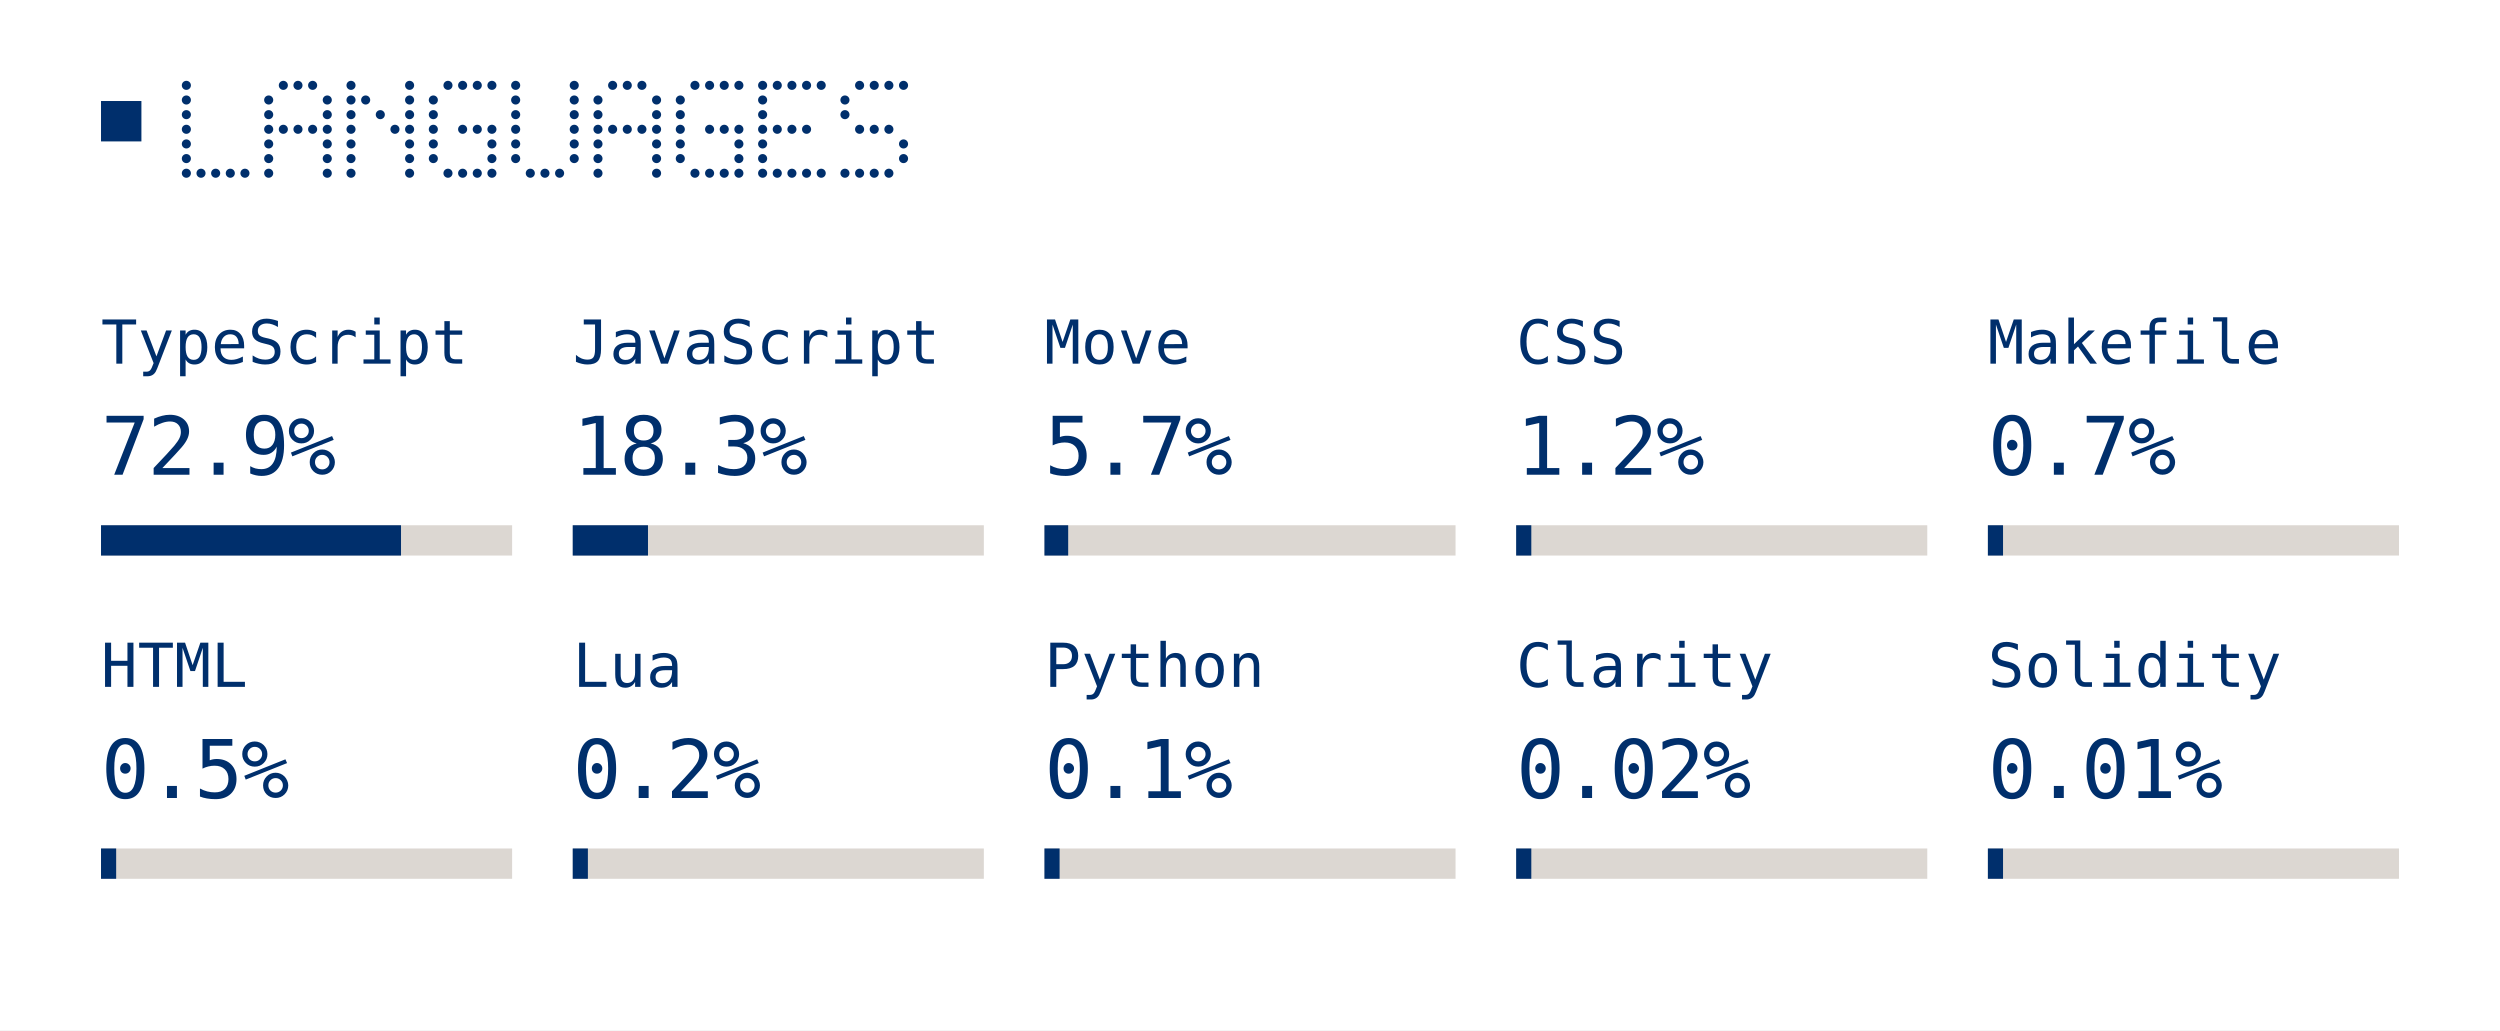
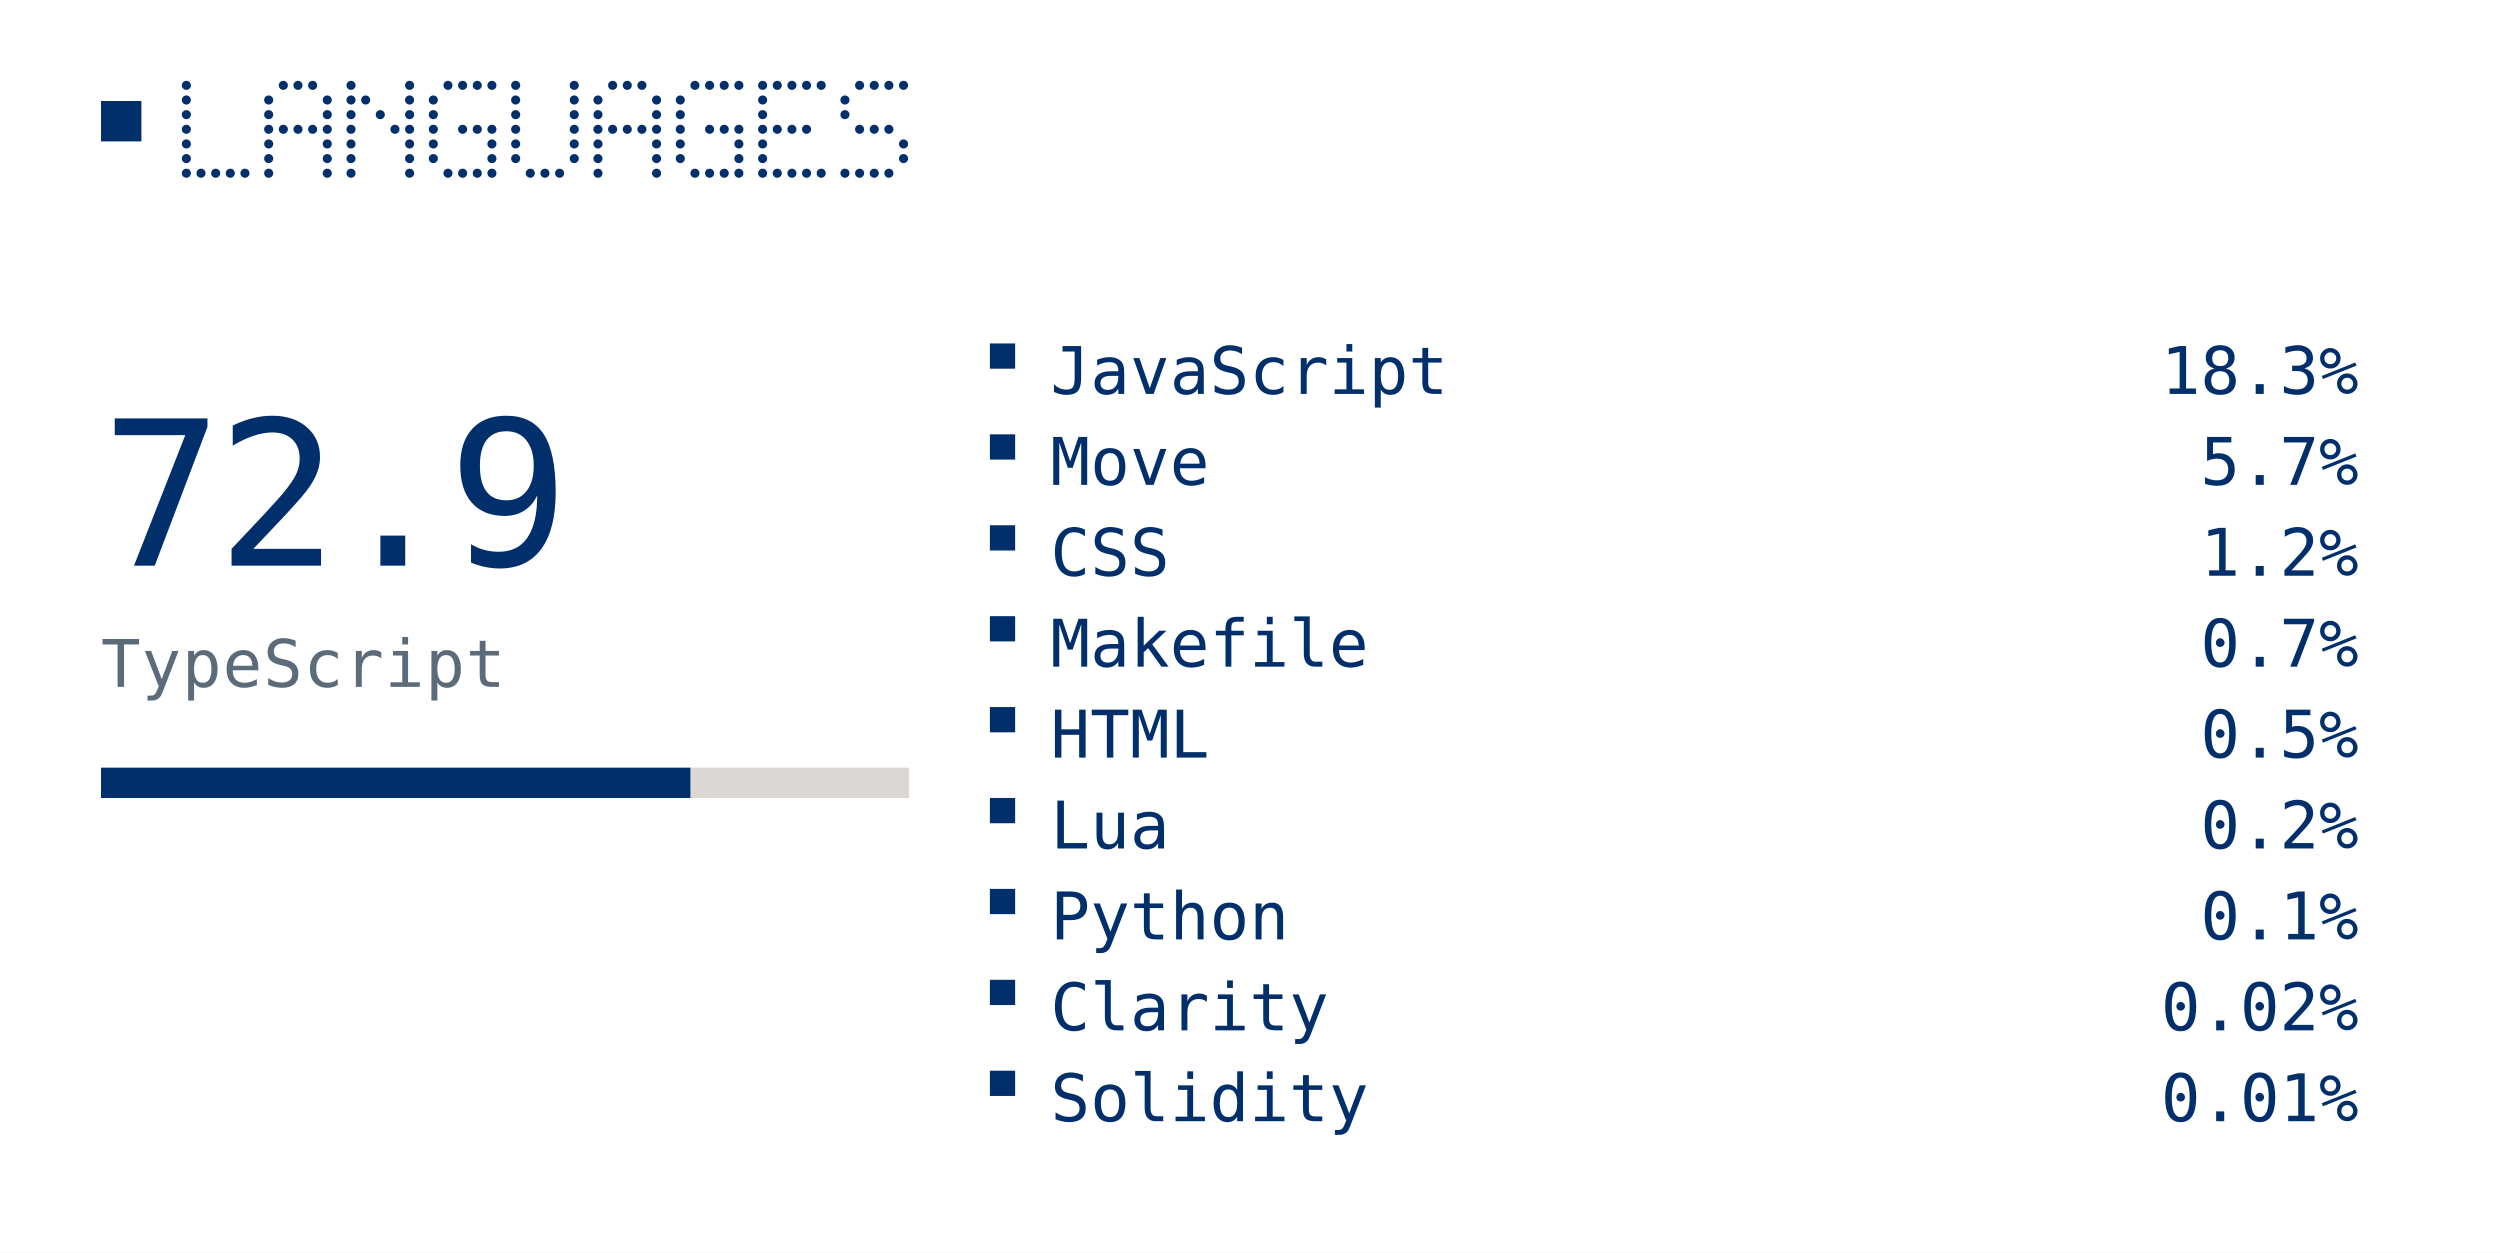
- <svg xmlns="http://www.w3.org/2000/svg" width="495" height="204" viewBox="0 0 495 204" role="img">
-   <rect width="495" height="204" fill="#FFFFFF" />
+ <svg xmlns="http://www.w3.org/2000/svg" width="495" height="248" viewBox="0 0 495 248" role="img">
+   <rect width="495" height="248" fill="#FFFFFF" />
  <rect x="20" y="20" width="8" height="8" fill="#002F6C" />
  <circle cx="36.9" cy="16.9" r="0.90" fill="#002F6C" />
  <circle cx="36.9" cy="19.8" r="0.90" fill="#002F6C" />
  <circle cx="36.9" cy="22.7" r="0.90" fill="#002F6C" />
  <circle cx="36.9" cy="25.6" r="0.90" fill="#002F6C" />
  <circle cx="36.9" cy="28.5" r="0.90" fill="#002F6C" />
  <circle cx="36.9" cy="31.4" r="0.90" fill="#002F6C" />
  <circle cx="36.9" cy="34.3" r="0.90" fill="#002F6C" />
  <circle cx="39.8" cy="34.3" r="0.90" fill="#002F6C" />
  <circle cx="42.7" cy="34.3" r="0.90" fill="#002F6C" />
  <circle cx="45.6" cy="34.3" r="0.90" fill="#002F6C" />
  <circle cx="48.5" cy="34.3" r="0.90" fill="#002F6C" />
  <circle cx="56.1" cy="16.9" r="0.90" fill="#002F6C" />
  <circle cx="59.0" cy="16.9" r="0.90" fill="#002F6C" />
  <circle cx="61.9" cy="16.9" r="0.90" fill="#002F6C" />
  <circle cx="53.2" cy="19.8" r="0.90" fill="#002F6C" />
  <circle cx="64.8" cy="19.8" r="0.90" fill="#002F6C" />
  <circle cx="53.2" cy="22.7" r="0.90" fill="#002F6C" />
  <circle cx="64.8" cy="22.7" r="0.90" fill="#002F6C" />
  <circle cx="53.2" cy="25.6" r="0.90" fill="#002F6C" />
  <circle cx="56.1" cy="25.6" r="0.90" fill="#002F6C" />
  <circle cx="59.0" cy="25.6" r="0.90" fill="#002F6C" />
  <circle cx="61.9" cy="25.6" r="0.90" fill="#002F6C" />
  <circle cx="64.8" cy="25.6" r="0.90" fill="#002F6C" />
  <circle cx="53.2" cy="28.5" r="0.90" fill="#002F6C" />
  <circle cx="64.8" cy="28.5" r="0.90" fill="#002F6C" />
  <circle cx="53.2" cy="31.4" r="0.90" fill="#002F6C" />
  <circle cx="64.8" cy="31.4" r="0.90" fill="#002F6C" />
  <circle cx="53.2" cy="34.3" r="0.90" fill="#002F6C" />
  <circle cx="64.8" cy="34.3" r="0.90" fill="#002F6C" />
  <circle cx="69.5" cy="16.9" r="0.90" fill="#002F6C" />
  <circle cx="81.1" cy="16.9" r="0.90" fill="#002F6C" />
  <circle cx="69.5" cy="19.8" r="0.90" fill="#002F6C" />
  <circle cx="72.4" cy="19.8" r="0.90" fill="#002F6C" />
  <circle cx="81.1" cy="19.8" r="0.90" fill="#002F6C" />
  <circle cx="69.5" cy="22.7" r="0.90" fill="#002F6C" />
  <circle cx="75.3" cy="22.7" r="0.90" fill="#002F6C" />
  <circle cx="81.1" cy="22.7" r="0.90" fill="#002F6C" />
  <circle cx="69.5" cy="25.6" r="0.90" fill="#002F6C" />
  <circle cx="78.2" cy="25.6" r="0.90" fill="#002F6C" />
  <circle cx="81.1" cy="25.6" r="0.90" fill="#002F6C" />
  <circle cx="69.5" cy="28.5" r="0.90" fill="#002F6C" />
  <circle cx="81.1" cy="28.5" r="0.90" fill="#002F6C" />
  <circle cx="69.5" cy="31.4" r="0.90" fill="#002F6C" />
  <circle cx="81.1" cy="31.4" r="0.90" fill="#002F6C" />
  <circle cx="69.5" cy="34.3" r="0.90" fill="#002F6C" />
  <circle cx="81.1" cy="34.3" r="0.90" fill="#002F6C" />
  <circle cx="88.7" cy="16.9" r="0.90" fill="#002F6C" />
  <circle cx="91.6" cy="16.9" r="0.90" fill="#002F6C" />
  <circle cx="94.5" cy="16.9" r="0.90" fill="#002F6C" />
  <circle cx="97.4" cy="16.9" r="0.90" fill="#002F6C" />
  <circle cx="85.8" cy="19.8" r="0.90" fill="#002F6C" />
  <circle cx="85.8" cy="22.7" r="0.90" fill="#002F6C" />
  <circle cx="85.8" cy="25.6" r="0.90" fill="#002F6C" />
  <circle cx="91.6" cy="25.6" r="0.90" fill="#002F6C" />
  <circle cx="94.5" cy="25.6" r="0.90" fill="#002F6C" />
  <circle cx="97.4" cy="25.6" r="0.90" fill="#002F6C" />
  <circle cx="85.8" cy="28.5" r="0.90" fill="#002F6C" />
  <circle cx="97.4" cy="28.5" r="0.90" fill="#002F6C" />
  <circle cx="85.8" cy="31.4" r="0.90" fill="#002F6C" />
  <circle cx="97.4" cy="31.4" r="0.90" fill="#002F6C" />
  <circle cx="88.7" cy="34.3" r="0.90" fill="#002F6C" />
  <circle cx="91.6" cy="34.3" r="0.90" fill="#002F6C" />
  <circle cx="94.5" cy="34.3" r="0.90" fill="#002F6C" />
  <circle cx="97.4" cy="34.3" r="0.90" fill="#002F6C" />
  <circle cx="102.1" cy="16.9" r="0.90" fill="#002F6C" />
  <circle cx="113.7" cy="16.9" r="0.90" fill="#002F6C" />
  <circle cx="102.1" cy="19.8" r="0.90" fill="#002F6C" />
  <circle cx="113.7" cy="19.8" r="0.90" fill="#002F6C" />
  <circle cx="102.1" cy="22.7" r="0.90" fill="#002F6C" />
  <circle cx="113.7" cy="22.7" r="0.90" fill="#002F6C" />
  <circle cx="102.1" cy="25.6" r="0.90" fill="#002F6C" />
  <circle cx="113.7" cy="25.6" r="0.90" fill="#002F6C" />
  <circle cx="102.1" cy="28.5" r="0.90" fill="#002F6C" />
  <circle cx="113.7" cy="28.5" r="0.90" fill="#002F6C" />
  <circle cx="102.1" cy="31.4" r="0.90" fill="#002F6C" />
  <circle cx="113.7" cy="31.4" r="0.90" fill="#002F6C" />
  <circle cx="105.0" cy="34.3" r="0.90" fill="#002F6C" />
  <circle cx="107.9" cy="34.3" r="0.90" fill="#002F6C" />
  <circle cx="110.8" cy="34.3" r="0.90" fill="#002F6C" />
  <circle cx="121.3" cy="16.9" r="0.90" fill="#002F6C" />
  <circle cx="124.2" cy="16.9" r="0.90" fill="#002F6C" />
  <circle cx="127.1" cy="16.9" r="0.90" fill="#002F6C" />
  <circle cx="118.4" cy="19.8" r="0.90" fill="#002F6C" />
  <circle cx="130.0" cy="19.8" r="0.90" fill="#002F6C" />
  <circle cx="118.4" cy="22.7" r="0.90" fill="#002F6C" />
  <circle cx="130.0" cy="22.7" r="0.90" fill="#002F6C" />
  <circle cx="118.4" cy="25.6" r="0.90" fill="#002F6C" />
  <circle cx="121.3" cy="25.6" r="0.90" fill="#002F6C" />
  <circle cx="124.2" cy="25.6" r="0.90" fill="#002F6C" />
  <circle cx="127.1" cy="25.6" r="0.90" fill="#002F6C" />
  <circle cx="130.0" cy="25.6" r="0.90" fill="#002F6C" />
  <circle cx="118.4" cy="28.5" r="0.90" fill="#002F6C" />
  <circle cx="130.0" cy="28.5" r="0.90" fill="#002F6C" />
  <circle cx="118.4" cy="31.4" r="0.90" fill="#002F6C" />
  <circle cx="130.0" cy="31.4" r="0.90" fill="#002F6C" />
  <circle cx="118.4" cy="34.3" r="0.90" fill="#002F6C" />
  <circle cx="130.0" cy="34.3" r="0.90" fill="#002F6C" />
  <circle cx="137.6" cy="16.9" r="0.90" fill="#002F6C" />
  <circle cx="140.5" cy="16.9" r="0.90" fill="#002F6C" />
  <circle cx="143.4" cy="16.9" r="0.90" fill="#002F6C" />
  <circle cx="146.3" cy="16.9" r="0.90" fill="#002F6C" />
  <circle cx="134.7" cy="19.8" r="0.90" fill="#002F6C" />
  <circle cx="134.7" cy="22.7" r="0.90" fill="#002F6C" />
  <circle cx="134.7" cy="25.6" r="0.90" fill="#002F6C" />
  <circle cx="140.5" cy="25.6" r="0.90" fill="#002F6C" />
  <circle cx="143.4" cy="25.6" r="0.90" fill="#002F6C" />
  <circle cx="146.3" cy="25.6" r="0.90" fill="#002F6C" />
  <circle cx="134.7" cy="28.5" r="0.90" fill="#002F6C" />
  <circle cx="146.3" cy="28.5" r="0.90" fill="#002F6C" />
  <circle cx="134.7" cy="31.4" r="0.90" fill="#002F6C" />
  <circle cx="146.3" cy="31.4" r="0.90" fill="#002F6C" />
  <circle cx="137.6" cy="34.3" r="0.90" fill="#002F6C" />
  <circle cx="140.5" cy="34.3" r="0.90" fill="#002F6C" />
  <circle cx="143.4" cy="34.3" r="0.90" fill="#002F6C" />
  <circle cx="146.3" cy="34.3" r="0.90" fill="#002F6C" />
  <circle cx="151.0" cy="16.9" r="0.90" fill="#002F6C" />
  <circle cx="153.9" cy="16.9" r="0.90" fill="#002F6C" />
  <circle cx="156.8" cy="16.9" r="0.90" fill="#002F6C" />
  <circle cx="159.7" cy="16.9" r="0.90" fill="#002F6C" />
  <circle cx="162.6" cy="16.9" r="0.90" fill="#002F6C" />
  <circle cx="151.0" cy="19.8" r="0.90" fill="#002F6C" />
  <circle cx="151.0" cy="22.7" r="0.90" fill="#002F6C" />
  <circle cx="151.0" cy="25.6" r="0.90" fill="#002F6C" />
  <circle cx="153.9" cy="25.6" r="0.90" fill="#002F6C" />
  <circle cx="156.8" cy="25.6" r="0.90" fill="#002F6C" />
  <circle cx="159.7" cy="25.6" r="0.90" fill="#002F6C" />
  <circle cx="151.0" cy="28.5" r="0.90" fill="#002F6C" />
  <circle cx="151.0" cy="31.4" r="0.90" fill="#002F6C" />
  <circle cx="151.0" cy="34.3" r="0.90" fill="#002F6C" />
  <circle cx="153.9" cy="34.3" r="0.90" fill="#002F6C" />
  <circle cx="156.8" cy="34.3" r="0.90" fill="#002F6C" />
  <circle cx="159.7" cy="34.3" r="0.90" fill="#002F6C" />
  <circle cx="162.6" cy="34.3" r="0.90" fill="#002F6C" />
  <circle cx="170.2" cy="16.9" r="0.90" fill="#002F6C" />
  <circle cx="173.1" cy="16.9" r="0.90" fill="#002F6C" />
  <circle cx="176.0" cy="16.9" r="0.90" fill="#002F6C" />
  <circle cx="178.9" cy="16.9" r="0.90" fill="#002F6C" />
  <circle cx="167.3" cy="19.8" r="0.90" fill="#002F6C" />
  <circle cx="167.3" cy="22.7" r="0.90" fill="#002F6C" />
  <circle cx="170.2" cy="25.6" r="0.90" fill="#002F6C" />
  <circle cx="173.1" cy="25.6" r="0.90" fill="#002F6C" />
  <circle cx="176.0" cy="25.6" r="0.90" fill="#002F6C" />
  <circle cx="178.9" cy="28.5" r="0.90" fill="#002F6C" />
  <circle cx="178.9" cy="31.4" r="0.90" fill="#002F6C" />
  <circle cx="167.3" cy="34.3" r="0.90" fill="#002F6C" />
  <circle cx="170.2" cy="34.3" r="0.90" fill="#002F6C" />
  <circle cx="173.1" cy="34.3" r="0.90" fill="#002F6C" />
  <circle cx="176.0" cy="34.3" r="0.90" fill="#002F6C" />
-   <text x="20.0" y="72" fill="#002F6C" text-anchor="start" font-family="ui-monospace, Geist Mono, monospace" font-size="12" letter-spacing="0.05" dominant-baseline="auto">TypeScript</text>
-   <text x="20.0" y="94" fill="#002F6C" text-anchor="start" font-family="ui-monospace, Geist Mono, monospace" font-size="16" letter-spacing="-0.4" dominant-baseline="auto">72.9%</text>
-   <rect x="20.0" y="104" width="81.4" height="6" fill="#DCD7D2" />
-   <rect x="20.0" y="104" width="59.4" height="6" fill="#002F6C" />
-   <text x="113.4" y="72" fill="#002F6C" text-anchor="start" font-family="ui-monospace, Geist Mono, monospace" font-size="12" letter-spacing="0.05" dominant-baseline="auto">JavaScript</text>
-   <text x="113.4" y="94" fill="#002F6C" text-anchor="start" font-family="ui-monospace, Geist Mono, monospace" font-size="16" letter-spacing="-0.4" dominant-baseline="auto">18.3%</text>
-   <rect x="113.4" y="104" width="81.4" height="6" fill="#DCD7D2" />
-   <rect x="113.4" y="104" width="14.9" height="6" fill="#002F6C" />
-   <text x="206.8" y="72" fill="#002F6C" text-anchor="start" font-family="ui-monospace, Geist Mono, monospace" font-size="12" letter-spacing="0.05" dominant-baseline="auto">Move</text>
-   <text x="206.8" y="94" fill="#002F6C" text-anchor="start" font-family="ui-monospace, Geist Mono, monospace" font-size="16" letter-spacing="-0.4" dominant-baseline="auto">5.7%</text>
-   <rect x="206.8" y="104" width="81.4" height="6" fill="#DCD7D2" />
-   <rect x="206.8" y="104" width="4.7" height="6" fill="#002F6C" />
-   <text x="300.2" y="72" fill="#002F6C" text-anchor="start" font-family="ui-monospace, Geist Mono, monospace" font-size="12" letter-spacing="0.05" dominant-baseline="auto">CSS</text>
-   <text x="300.2" y="94" fill="#002F6C" text-anchor="start" font-family="ui-monospace, Geist Mono, monospace" font-size="16" letter-spacing="-0.4" dominant-baseline="auto">1.2%</text>
-   <rect x="300.2" y="104" width="81.4" height="6" fill="#DCD7D2" />
-   <rect x="300.2" y="104" width="3.0" height="6" fill="#002F6C" />
-   <text x="393.6" y="72" fill="#002F6C" text-anchor="start" font-family="ui-monospace, Geist Mono, monospace" font-size="12" letter-spacing="0.05" dominant-baseline="auto">Makefile</text>
-   <text x="393.6" y="94" fill="#002F6C" text-anchor="start" font-family="ui-monospace, Geist Mono, monospace" font-size="16" letter-spacing="-0.4" dominant-baseline="auto">0.7%</text>
-   <rect x="393.6" y="104" width="81.4" height="6" fill="#DCD7D2" />
-   <rect x="393.6" y="104" width="3.0" height="6" fill="#002F6C" />
-   <text x="20.0" y="136" fill="#002F6C" text-anchor="start" font-family="ui-monospace, Geist Mono, monospace" font-size="12" letter-spacing="0.05" dominant-baseline="auto">HTML</text>
-   <text x="20.0" y="158" fill="#002F6C" text-anchor="start" font-family="ui-monospace, Geist Mono, monospace" font-size="16" letter-spacing="-0.4" dominant-baseline="auto">0.5%</text>
-   <rect x="20.0" y="168" width="81.4" height="6" fill="#DCD7D2" />
-   <rect x="20.0" y="168" width="3.0" height="6" fill="#002F6C" />
-   <text x="113.4" y="136" fill="#002F6C" text-anchor="start" font-family="ui-monospace, Geist Mono, monospace" font-size="12" letter-spacing="0.05" dominant-baseline="auto">Lua</text>
-   <text x="113.4" y="158" fill="#002F6C" text-anchor="start" font-family="ui-monospace, Geist Mono, monospace" font-size="16" letter-spacing="-0.4" dominant-baseline="auto">0.2%</text>
-   <rect x="113.4" y="168" width="81.4" height="6" fill="#DCD7D2" />
-   <rect x="113.4" y="168" width="3.0" height="6" fill="#002F6C" />
-   <text x="206.8" y="136" fill="#002F6C" text-anchor="start" font-family="ui-monospace, Geist Mono, monospace" font-size="12" letter-spacing="0.05" dominant-baseline="auto">Python</text>
-   <text x="206.8" y="158" fill="#002F6C" text-anchor="start" font-family="ui-monospace, Geist Mono, monospace" font-size="16" letter-spacing="-0.4" dominant-baseline="auto">0.1%</text>
-   <rect x="206.8" y="168" width="81.4" height="6" fill="#DCD7D2" />
-   <rect x="206.8" y="168" width="3.0" height="6" fill="#002F6C" />
-   <text x="300.2" y="136" fill="#002F6C" text-anchor="start" font-family="ui-monospace, Geist Mono, monospace" font-size="12" letter-spacing="0.05" dominant-baseline="auto">Clarity</text>
-   <text x="300.2" y="158" fill="#002F6C" text-anchor="start" font-family="ui-monospace, Geist Mono, monospace" font-size="16" letter-spacing="-0.4" dominant-baseline="auto">0.02%</text>
-   <rect x="300.2" y="168" width="81.4" height="6" fill="#DCD7D2" />
-   <rect x="300.2" y="168" width="3.0" height="6" fill="#002F6C" />
-   <text x="393.6" y="136" fill="#002F6C" text-anchor="start" font-family="ui-monospace, Geist Mono, monospace" font-size="12" letter-spacing="0.05" dominant-baseline="auto">Solidity</text>
-   <text x="393.6" y="158" fill="#002F6C" text-anchor="start" font-family="ui-monospace, Geist Mono, monospace" font-size="16" letter-spacing="-0.4" dominant-baseline="auto">0.01%</text>
-   <rect x="393.6" y="168" width="81.4" height="6" fill="#DCD7D2" />
-   <rect x="393.6" y="168" width="3.0" height="6" fill="#002F6C" />
+   <text x="20" y="112" fill="#002F6C" text-anchor="start" font-family="ui-monospace, Geist Mono, monospace" font-size="40" letter-spacing="-1.2" dominant-baseline="auto">72.9</text>
+   <text x="20" y="136" fill="#5C6B7A" text-anchor="start" font-family="ui-monospace, Geist Mono, monospace" font-size="13" letter-spacing="0.2" dominant-baseline="auto">TypeScript</text>
+   <rect x="20.0" y="152.0" width="160.0" height="6" fill="#DCD7D2" />
+   <rect x="20.0" y="152.0" width="116.7" height="6" fill="#002F6C" />
+   <rect x="196.0" y="68" width="5" height="5" fill="#002F6C" />
+   <text x="208.0" y="78" fill="#002F6C" text-anchor="start" font-family="ui-monospace, Geist Mono, monospace" font-size="13" letter-spacing="0.05" dominant-baseline="auto">JavaScript</text>
+   <text x="467.0" y="78" fill="#002F6C" text-anchor="end" font-family="ui-monospace, Geist Mono, monospace" font-size="13" letter-spacing="0" dominant-baseline="auto">18.3%</text>
+   <rect x="196.0" y="86" width="5" height="5" fill="#002F6C" />
+   <text x="208.0" y="96" fill="#002F6C" text-anchor="start" font-family="ui-monospace, Geist Mono, monospace" font-size="13" letter-spacing="0.05" dominant-baseline="auto">Move</text>
+   <text x="467.0" y="96" fill="#002F6C" text-anchor="end" font-family="ui-monospace, Geist Mono, monospace" font-size="13" letter-spacing="0" dominant-baseline="auto">5.7%</text>
+   <rect x="196.0" y="104" width="5" height="5" fill="#002F6C" />
+   <text x="208.0" y="114" fill="#002F6C" text-anchor="start" font-family="ui-monospace, Geist Mono, monospace" font-size="13" letter-spacing="0.05" dominant-baseline="auto">CSS</text>
+   <text x="467.0" y="114" fill="#002F6C" text-anchor="end" font-family="ui-monospace, Geist Mono, monospace" font-size="13" letter-spacing="0" dominant-baseline="auto">1.2%</text>
+   <rect x="196.0" y="122" width="5" height="5" fill="#002F6C" />
+   <text x="208.0" y="132" fill="#002F6C" text-anchor="start" font-family="ui-monospace, Geist Mono, monospace" font-size="13" letter-spacing="0.05" dominant-baseline="auto">Makefile</text>
+   <text x="467.0" y="132" fill="#002F6C" text-anchor="end" font-family="ui-monospace, Geist Mono, monospace" font-size="13" letter-spacing="0" dominant-baseline="auto">0.7%</text>
+   <rect x="196.0" y="140" width="5" height="5" fill="#002F6C" />
+   <text x="208.0" y="150" fill="#002F6C" text-anchor="start" font-family="ui-monospace, Geist Mono, monospace" font-size="13" letter-spacing="0.05" dominant-baseline="auto">HTML</text>
+   <text x="467.0" y="150" fill="#002F6C" text-anchor="end" font-family="ui-monospace, Geist Mono, monospace" font-size="13" letter-spacing="0" dominant-baseline="auto">0.5%</text>
+   <rect x="196.0" y="158" width="5" height="5" fill="#002F6C" />
+   <text x="208.0" y="168" fill="#002F6C" text-anchor="start" font-family="ui-monospace, Geist Mono, monospace" font-size="13" letter-spacing="0.05" dominant-baseline="auto">Lua</text>
+   <text x="467.0" y="168" fill="#002F6C" text-anchor="end" font-family="ui-monospace, Geist Mono, monospace" font-size="13" letter-spacing="0" dominant-baseline="auto">0.2%</text>
+   <rect x="196.0" y="176" width="5" height="5" fill="#002F6C" />
+   <text x="208.0" y="186" fill="#002F6C" text-anchor="start" font-family="ui-monospace, Geist Mono, monospace" font-size="13" letter-spacing="0.05" dominant-baseline="auto">Python</text>
+   <text x="467.0" y="186" fill="#002F6C" text-anchor="end" font-family="ui-monospace, Geist Mono, monospace" font-size="13" letter-spacing="0" dominant-baseline="auto">0.1%</text>
+   <rect x="196.0" y="194" width="5" height="5" fill="#002F6C" />
+   <text x="208.0" y="204" fill="#002F6C" text-anchor="start" font-family="ui-monospace, Geist Mono, monospace" font-size="13" letter-spacing="0.05" dominant-baseline="auto">Clarity</text>
+   <text x="467.0" y="204" fill="#002F6C" text-anchor="end" font-family="ui-monospace, Geist Mono, monospace" font-size="13" letter-spacing="0" dominant-baseline="auto">0.02%</text>
+   <rect x="196.0" y="212" width="5" height="5" fill="#002F6C" />
+   <text x="208.0" y="222" fill="#002F6C" text-anchor="start" font-family="ui-monospace, Geist Mono, monospace" font-size="13" letter-spacing="0.05" dominant-baseline="auto">Solidity</text>
+   <text x="467.0" y="222" fill="#002F6C" text-anchor="end" font-family="ui-monospace, Geist Mono, monospace" font-size="13" letter-spacing="0" dominant-baseline="auto">0.01%</text>
</svg>
